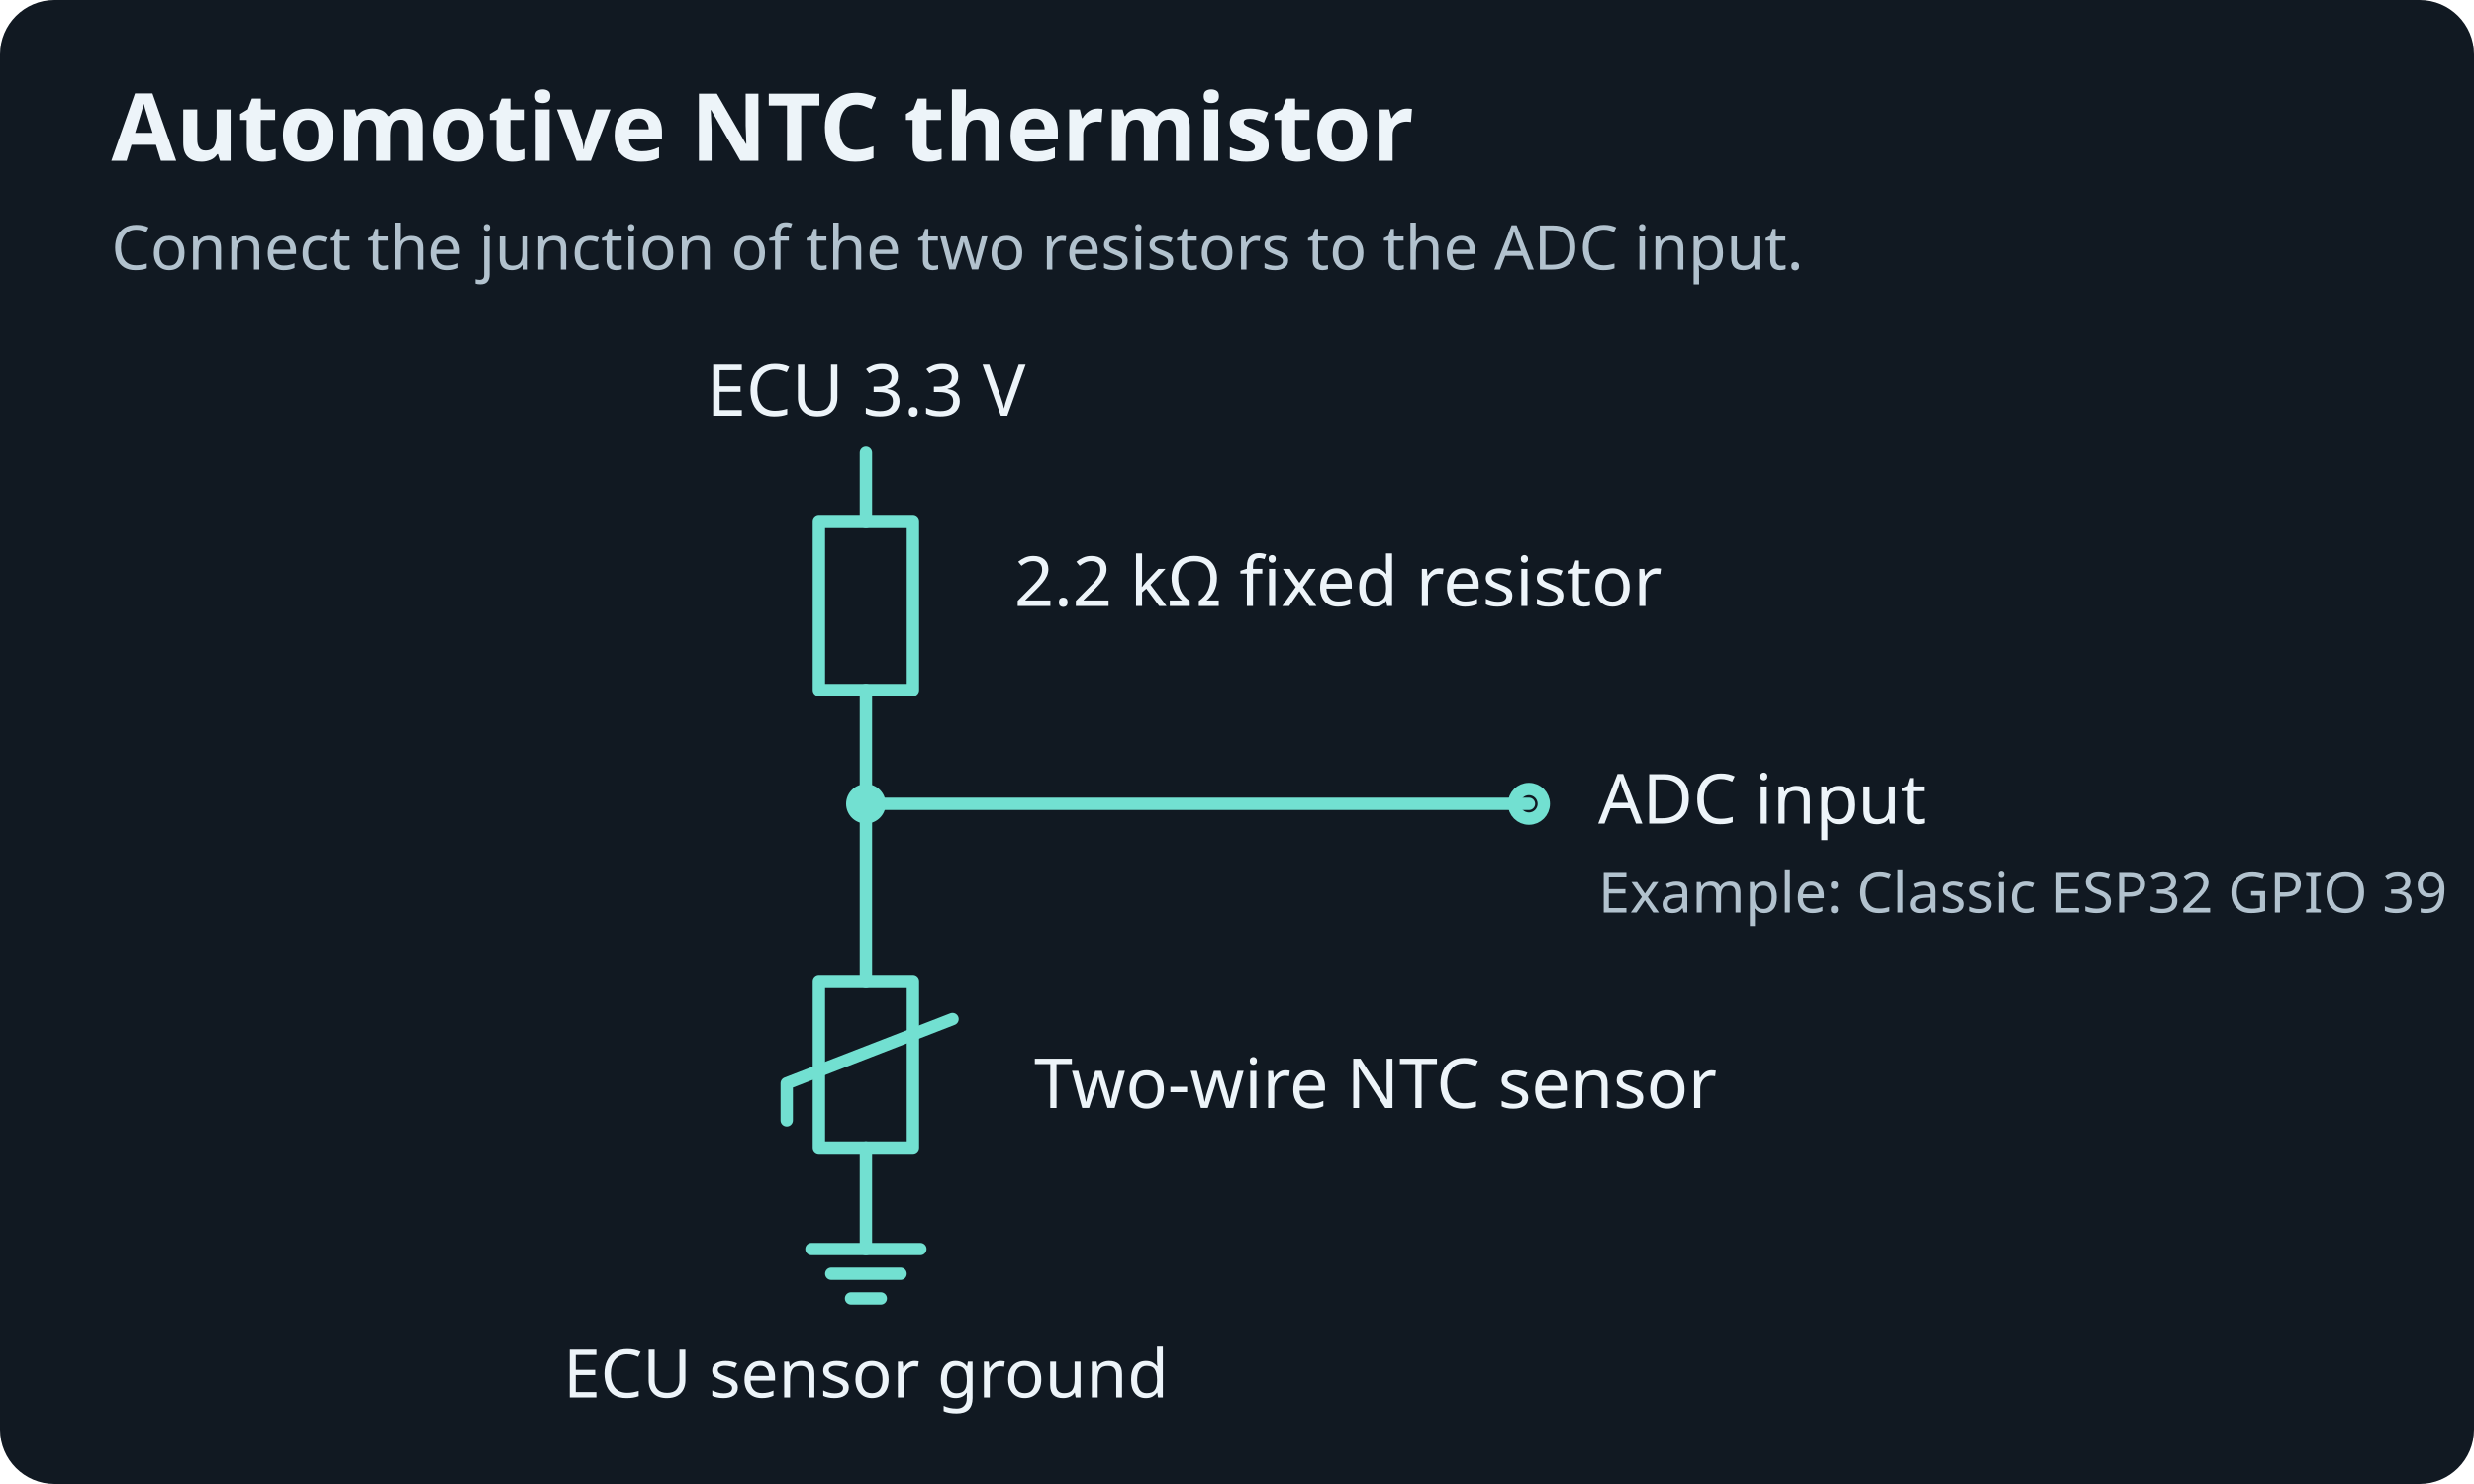
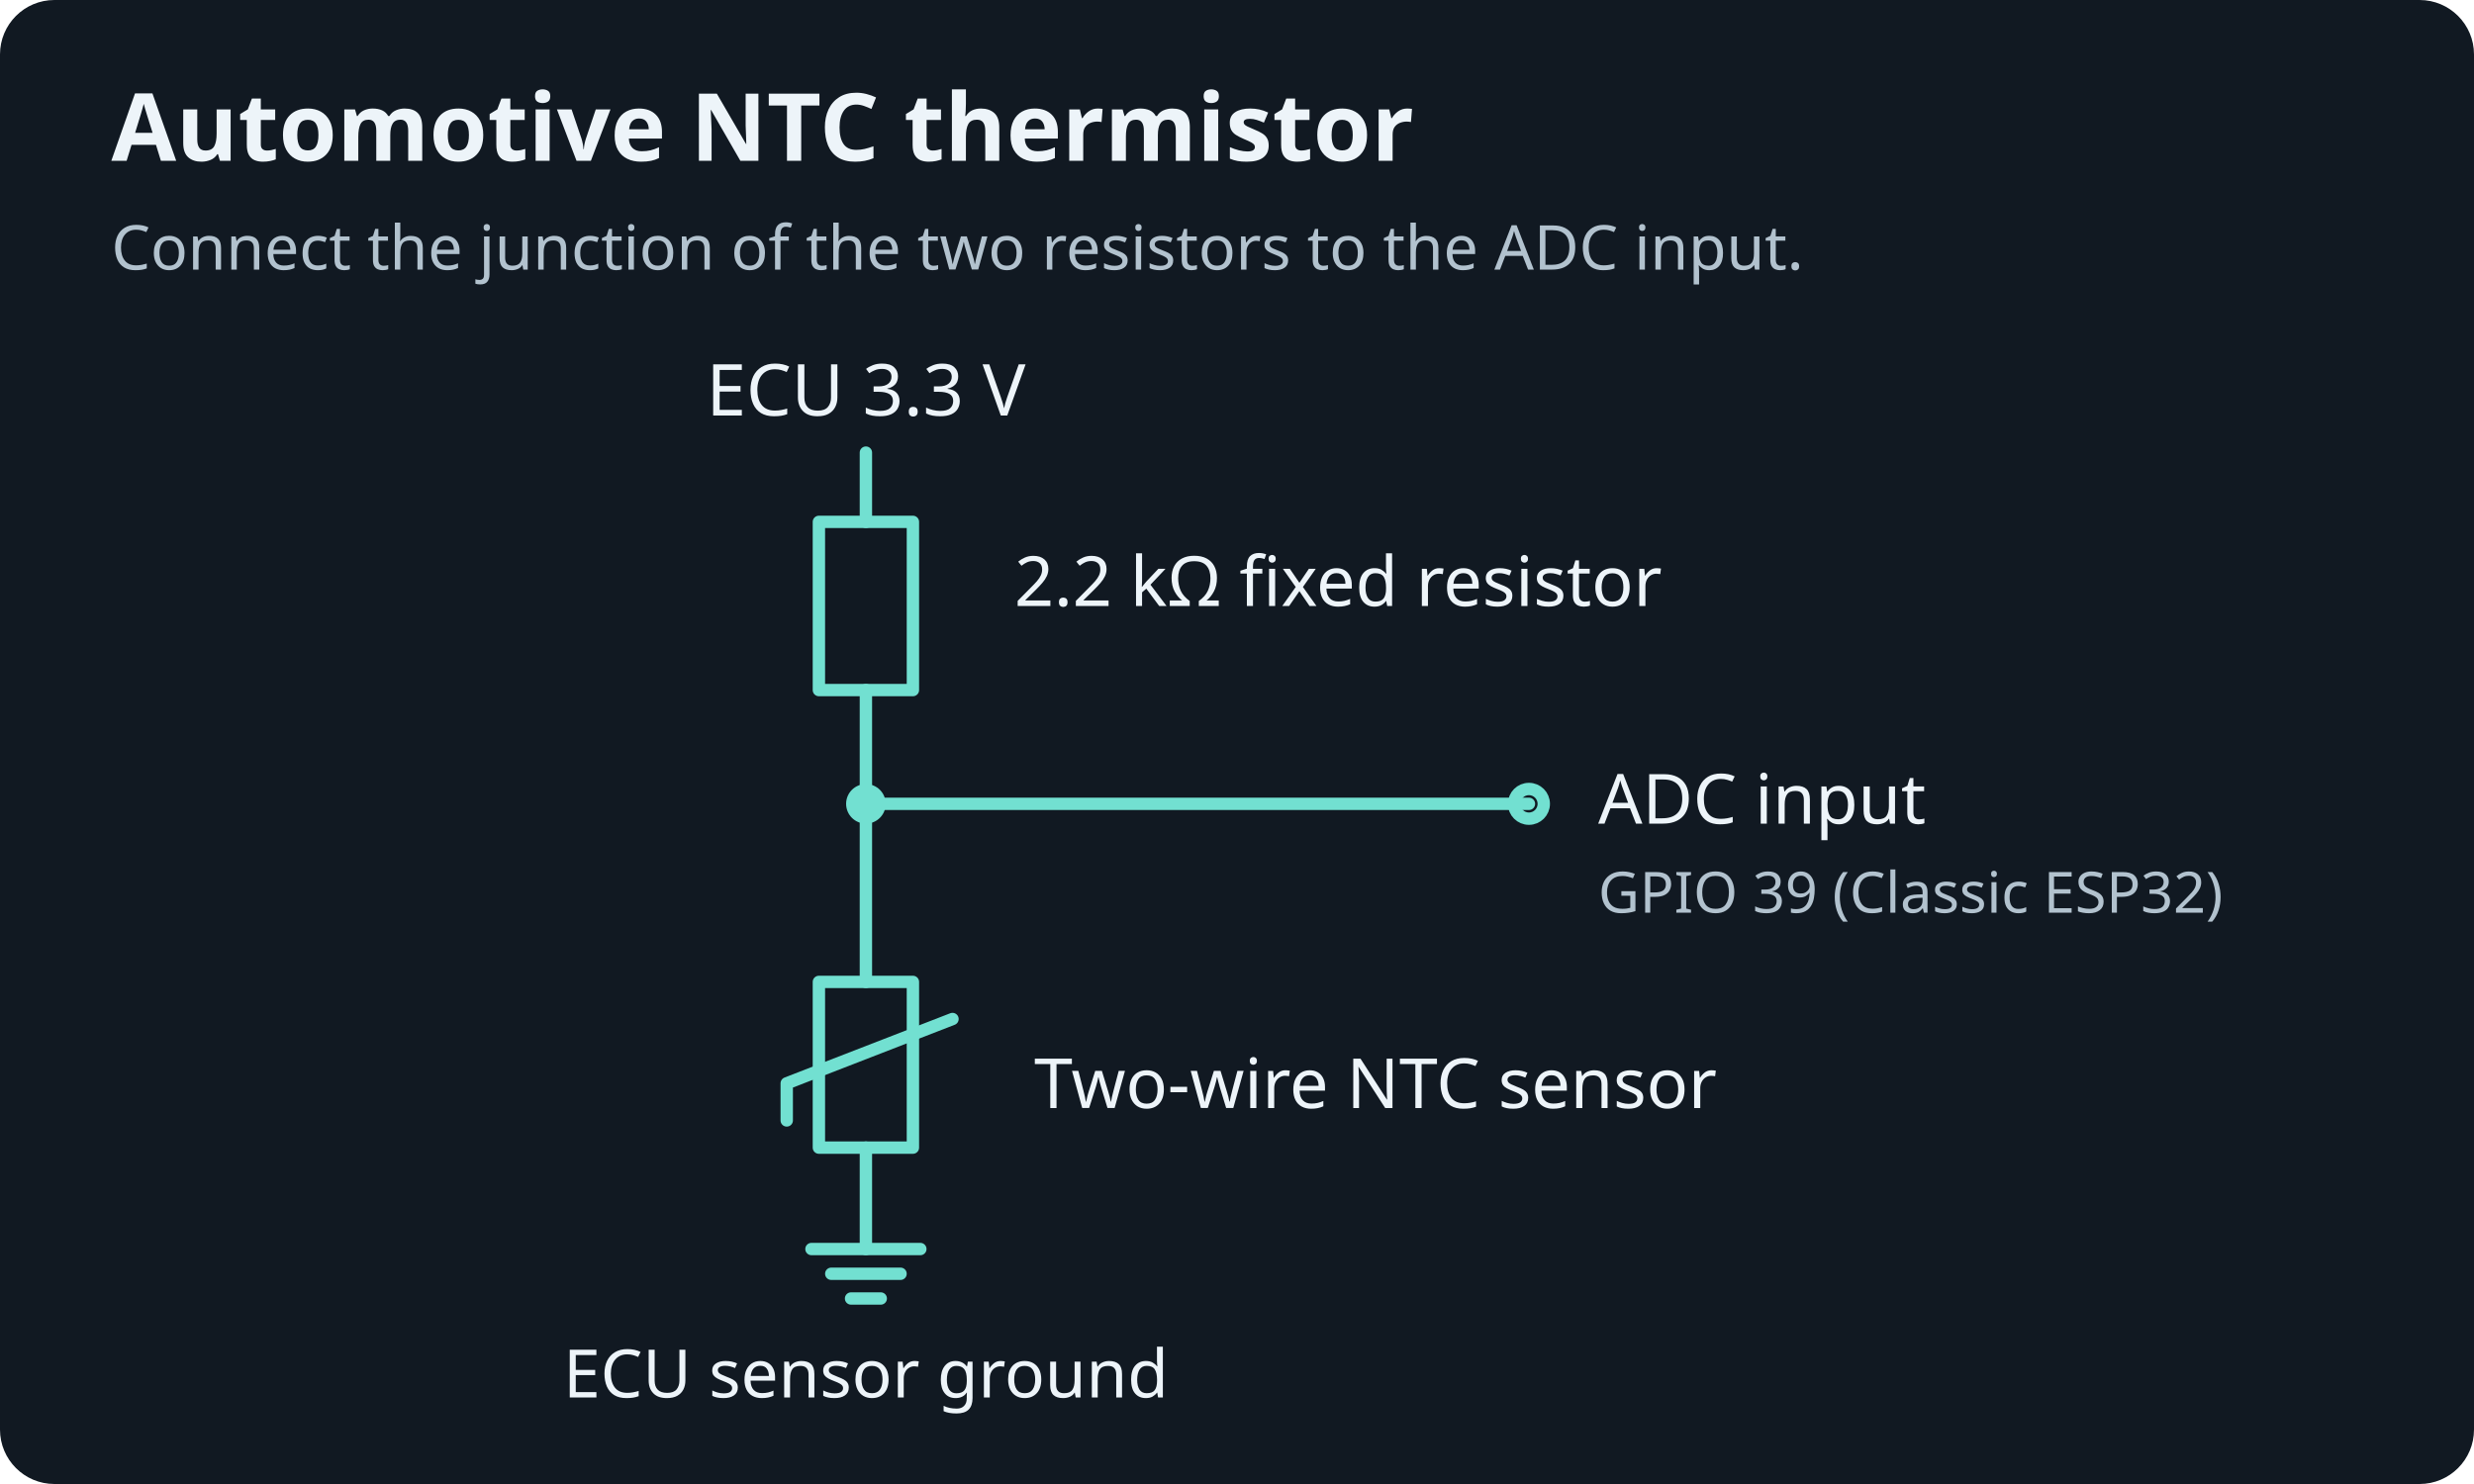
<svg xmlns="http://www.w3.org/2000/svg" width="1000" height="600" viewBox="0 0 1000 600" role="img" aria-labelledby="title">
  <rect width="1000" height="600" rx="22" fill="#111922" />
  <g fill="#edf4f9" font-family="system-ui, sans-serif">
    <text x="45" y="65" font-size="38" font-weight="700">Automotive NTC thermistor</text>
    <text x="45" y="109" font-size="25" fill="#b2c2ce">Connect the junction of the two resistors to the ADC input.</text>
    <text x="350" y="168" font-size="29" text-anchor="middle">ECU 3.3 V</text>
    <text x="410" y="245" font-size="28">2.2 kΩ fixed resistor</text>
    <text x="646" y="333" font-size="28">ADC input</text>
-     <text x="646" y="369" font-size="23" fill="#b2c2ce">Example: Classic ESP32 GPIO 39</text>
+     <text x="646" y="369" font-size="23" fill="#b2c2ce">GPIO 39 (Classic ESP32)</text>
    <text x="418" y="448" font-size="28">Two-wire NTC sensor</text>
    <text x="350" y="565" font-size="27" text-anchor="middle">ECU sensor ground</text>
  </g>
  <g fill="none" stroke="#72e0d1" stroke-width="5" stroke-linecap="round" stroke-linejoin="round">
    <path d="M350 183v28m0 68v118m0 67v41m0-180h268" />
    <rect x="331" y="211" width="38" height="68" />
    <rect x="331" y="397" width="38" height="67" />
    <path d="M318 453v-15l67-26M328 505h44m-36 10h28m-20 10h12" />
    <circle cx="618" cy="325" r="6" />
  </g>
  <circle cx="350" cy="325" r="8" fill="#72e0d1" />
</svg>
